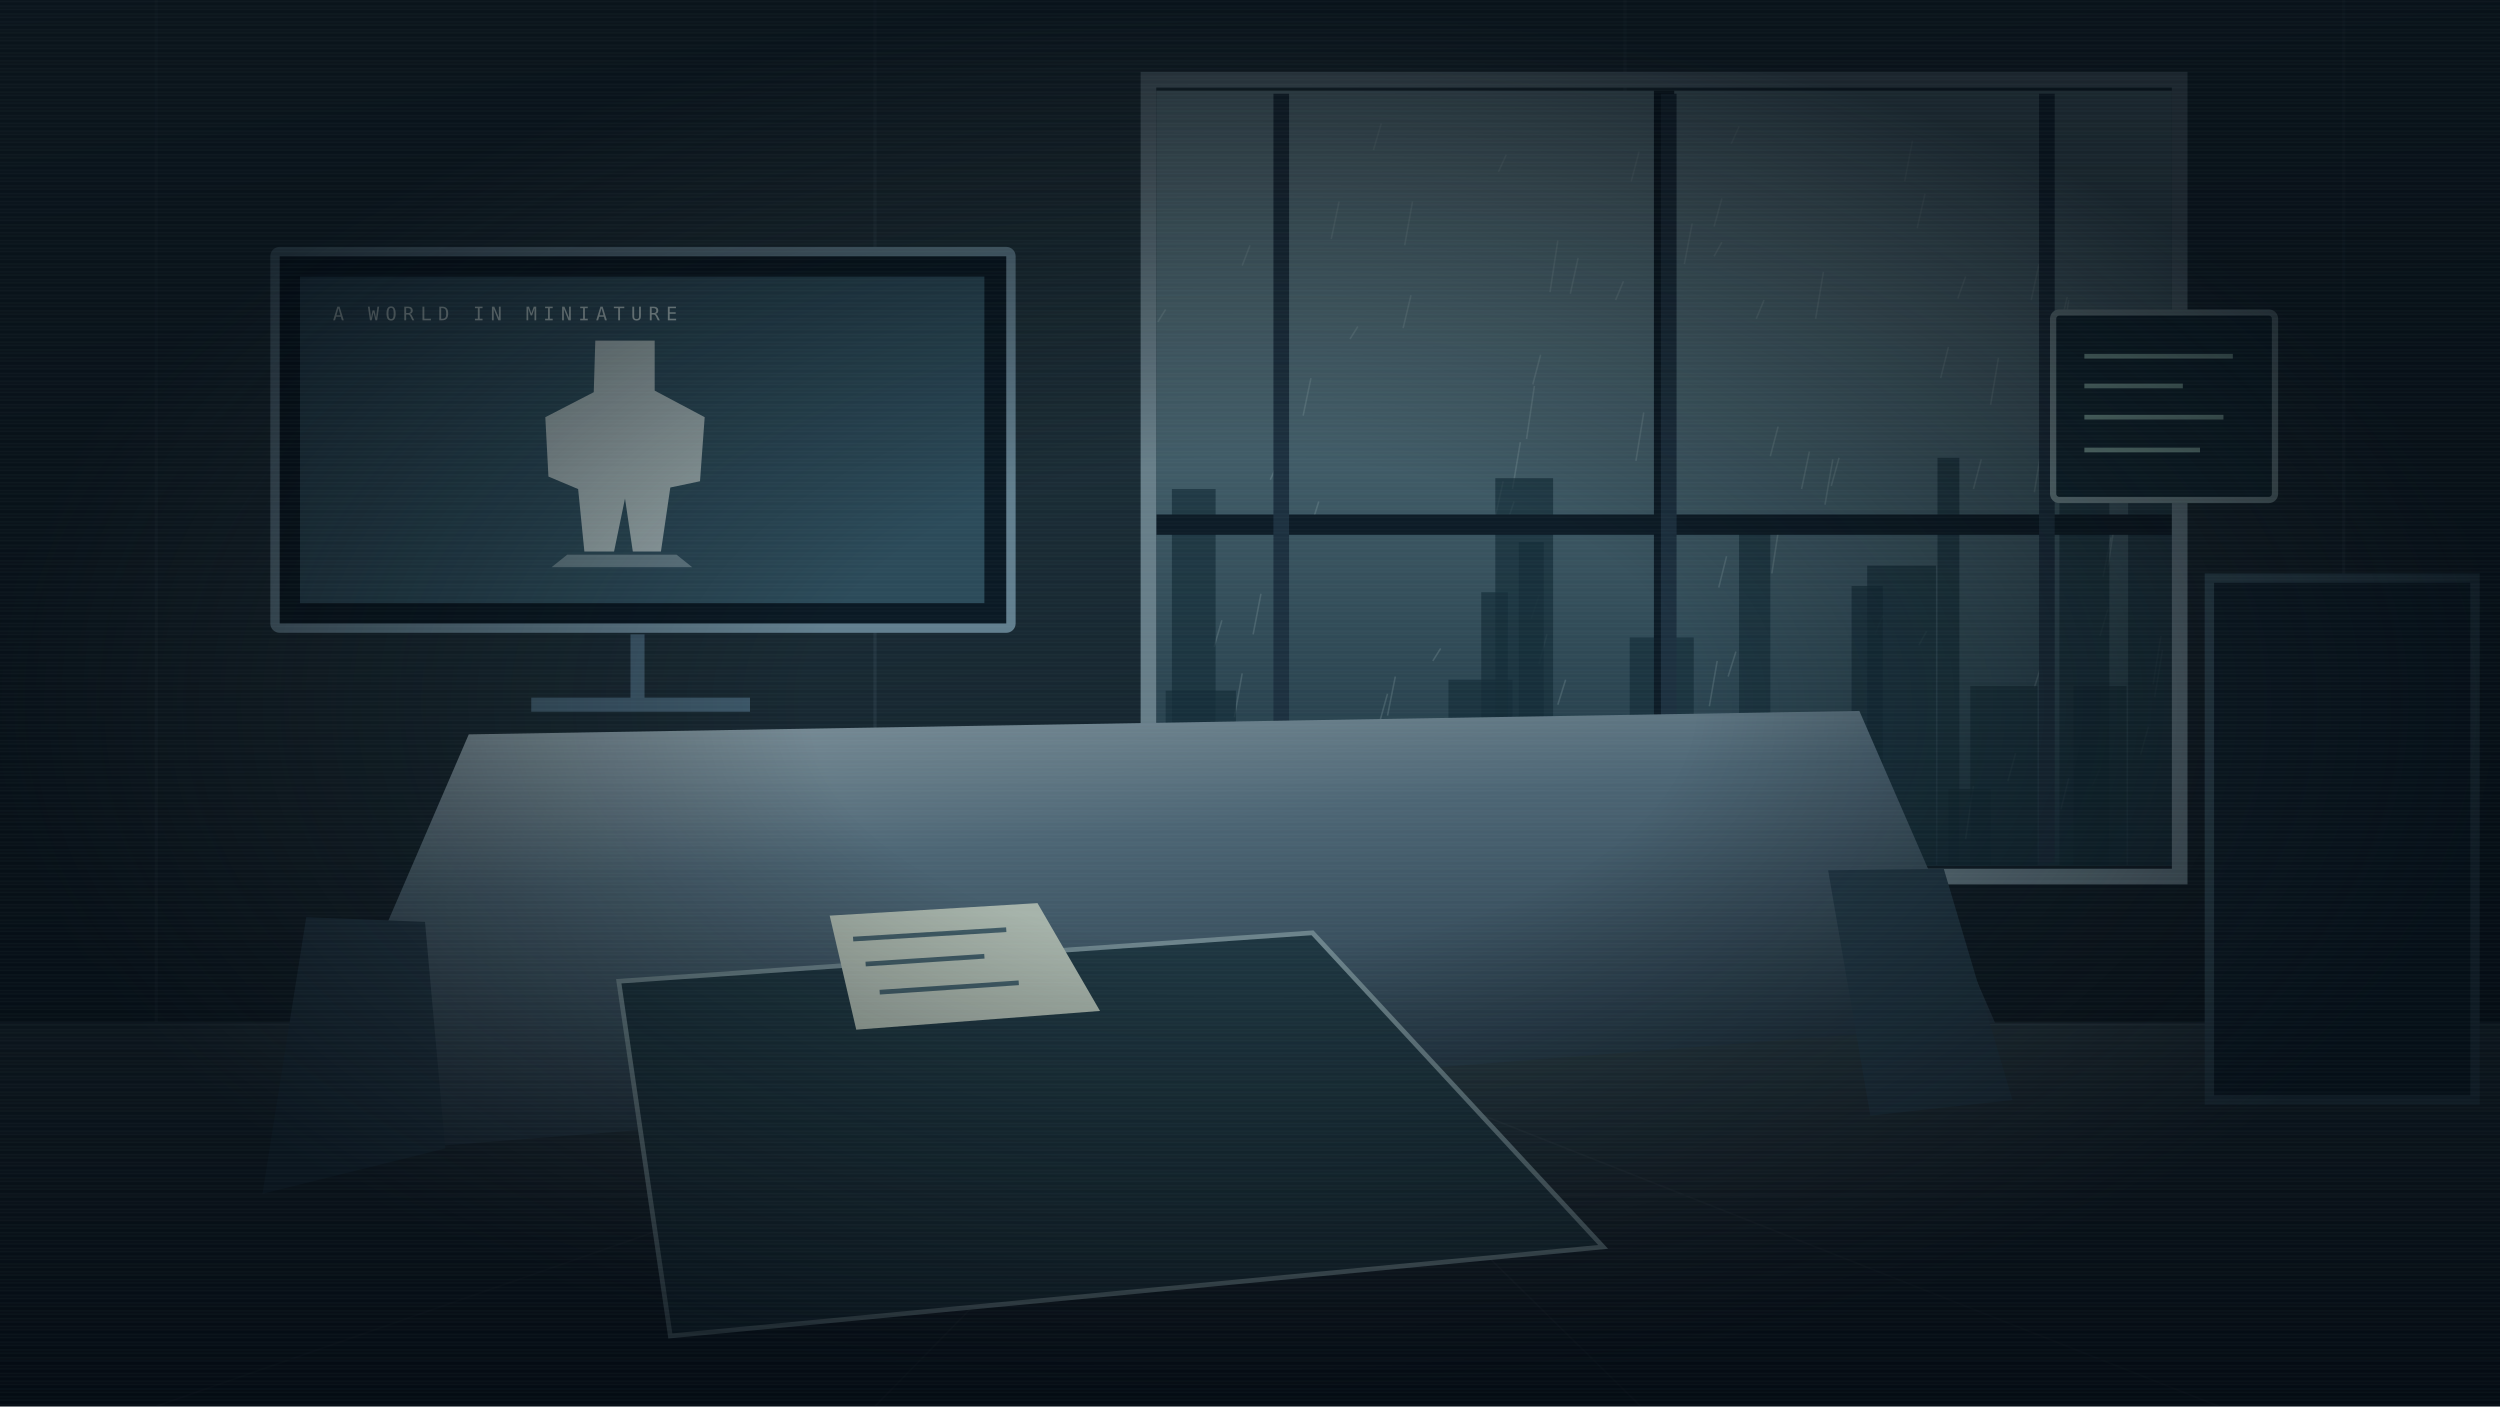
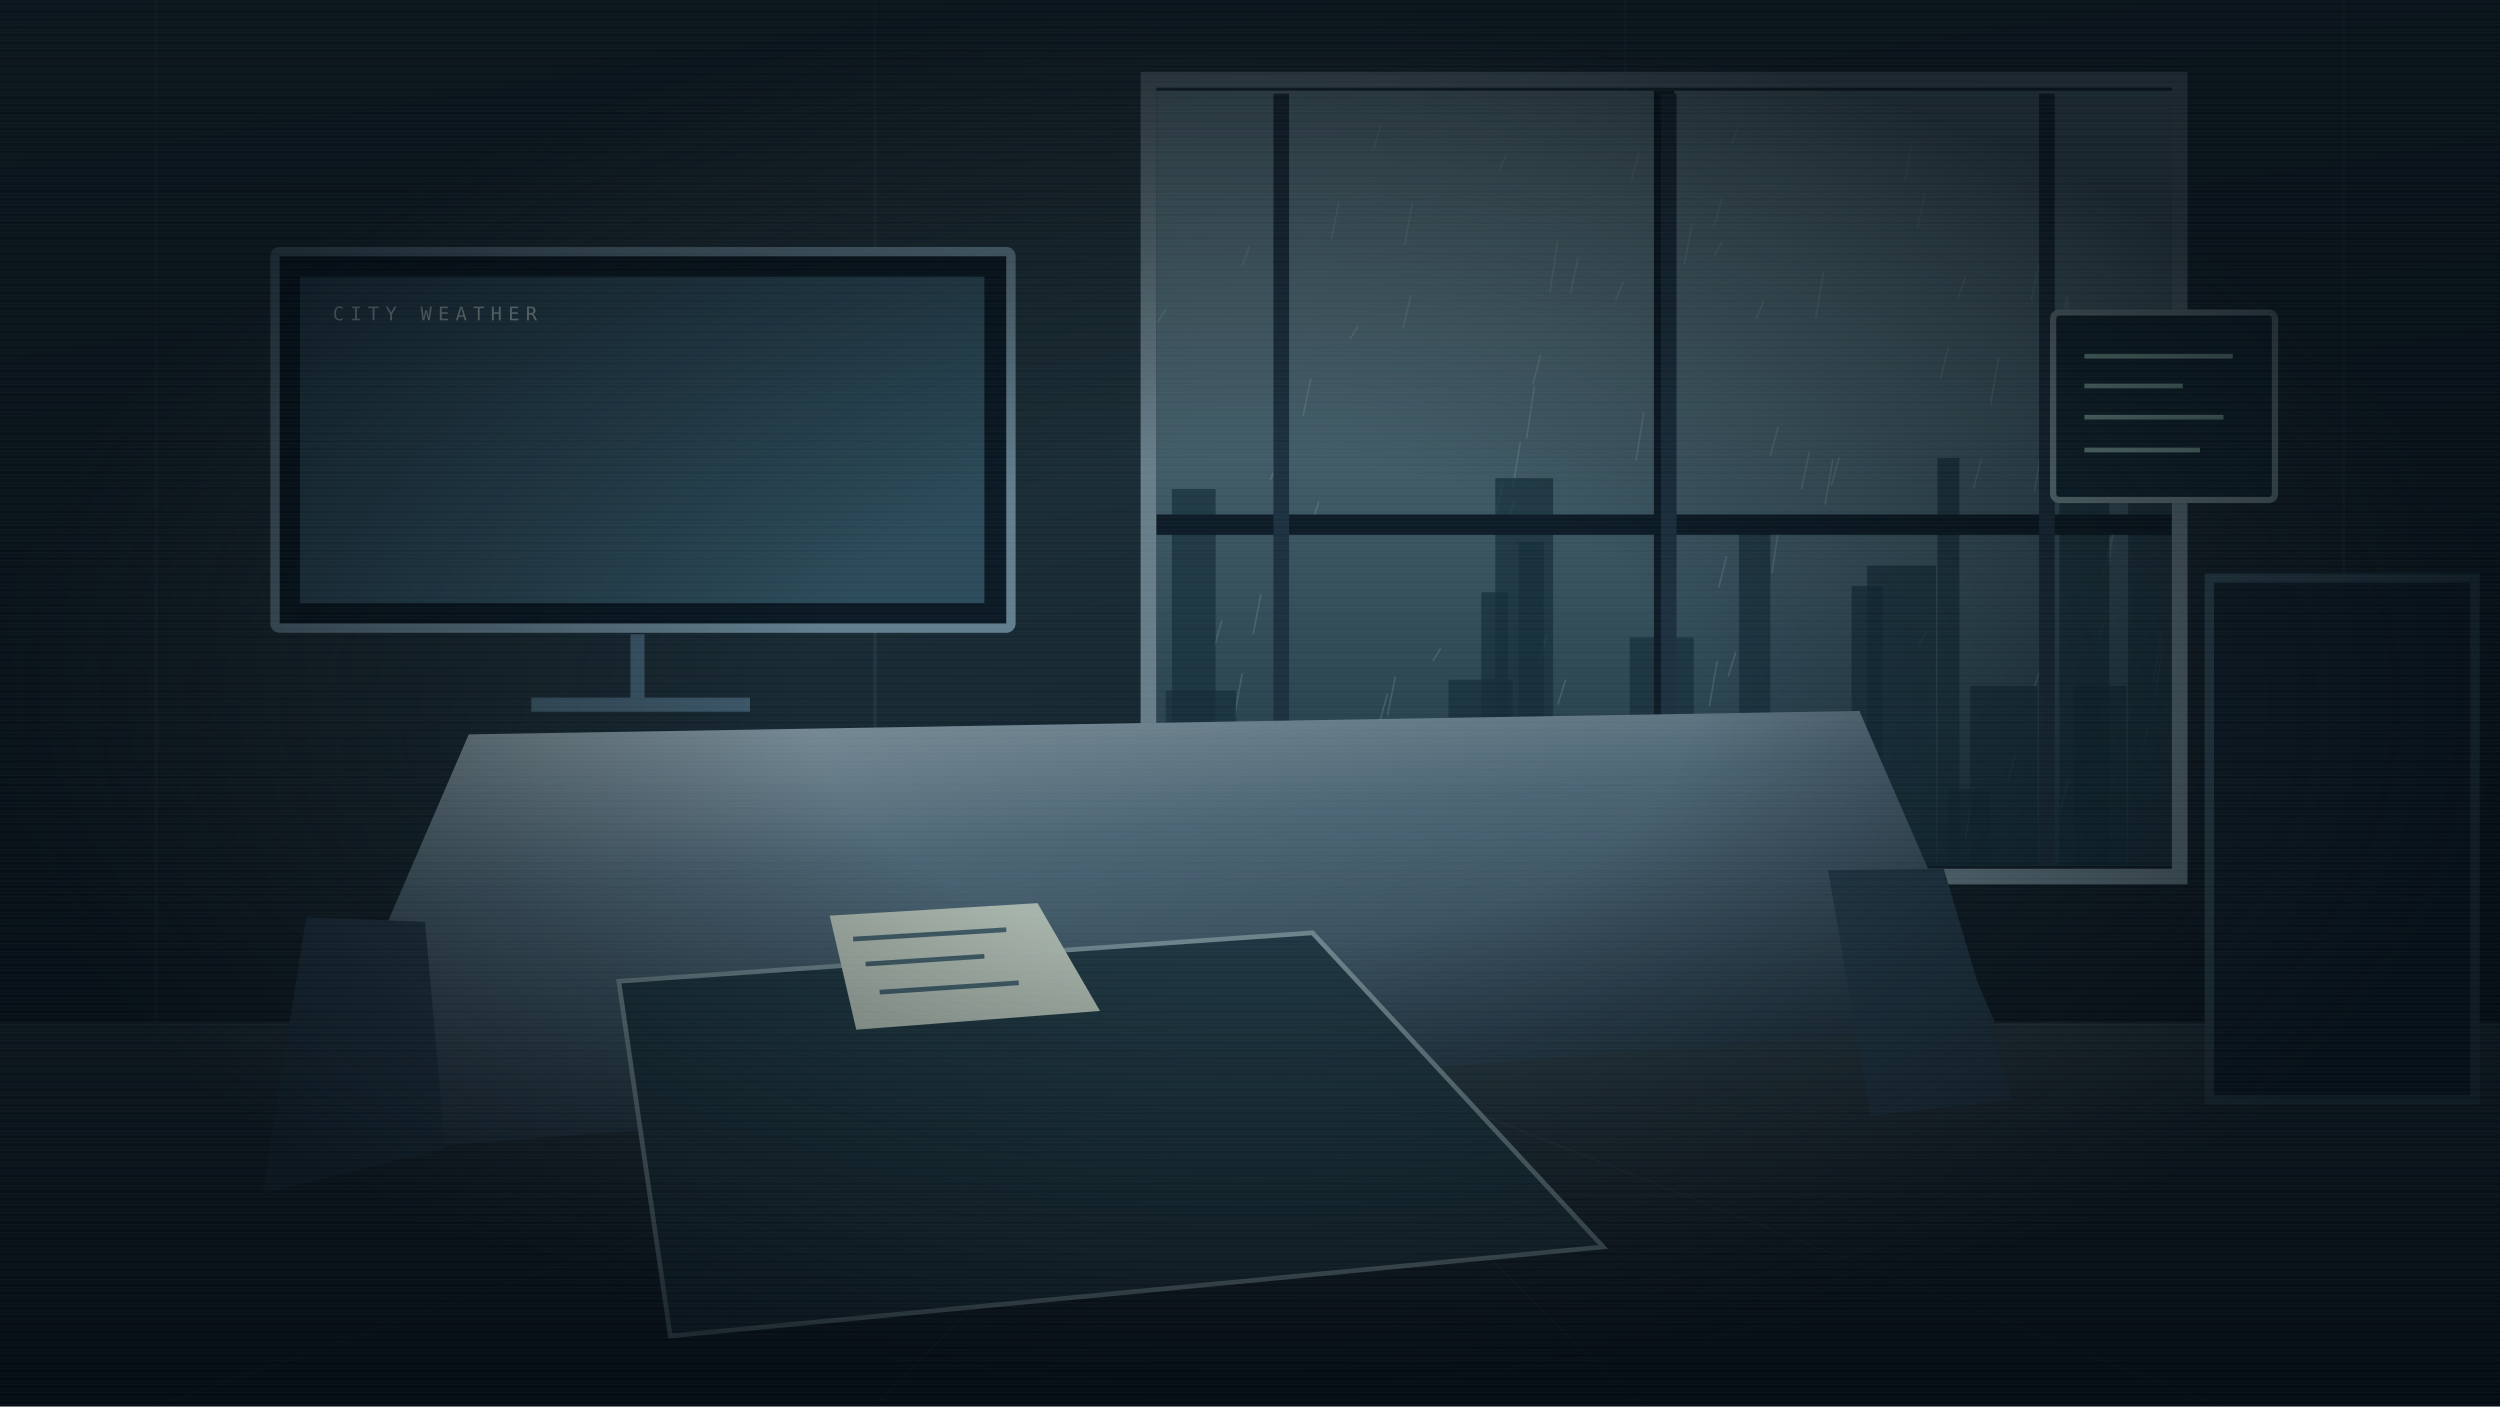
<svg xmlns="http://www.w3.org/2000/svg" width="1600" height="900" viewBox="0 0 1600 900">
  <defs>
    <linearGradient id="wall" x2=".3" y2="1">
      <stop stop-color="#243942" />
      <stop offset="1" stop-color="#0c1923" />
    </linearGradient>
    <linearGradient id="floor" x2="0" y2="1">
      <stop stop-color="#283b44" />
      <stop offset="1" stop-color="#0c1520" />
    </linearGradient>
    <linearGradient id="cloth" x2=".4" y2="1">
      <stop stop-color="#899ba3" />
      <stop offset=".4" stop-color="#4c6574" />
      <stop offset="1" stop-color="#203442" />
    </linearGradient>
    <linearGradient id="window" x2="0" y2="1">
      <stop stop-color="#617e88" />
      <stop offset="1" stop-color="#1c3542" />
    </linearGradient>
    <linearGradient id="skin" x2="1" y2=".4">
      <stop stop-color="#b6aca0" />
      <stop offset=".55" stop-color="#7d8989" />
      <stop offset="1" stop-color="#344955" />
    </linearGradient>
    <radialGradient id="light">
      <stop stop-color="#91c3ce" stop-opacity=".2" />
      <stop offset="1" stop-color="#719cac" stop-opacity="0" />
    </radialGradient>
    <radialGradient id="vignette">
      <stop offset=".35" stop-color="#000" stop-opacity="0" />
      <stop offset="1" stop-color="#02080f" stop-opacity=".75" />
    </radialGradient>
    <pattern id="grain" width="5" height="5" patternUnits="userSpaceOnUse">
      <path d="M0 1h5 M0 4h5" stroke="#b4ccce" stroke-opacity=".035" stroke-width="1" />
    </pattern>
  </defs>
  <rect width="1600" height="900" fill="url(#wall)" />
  <path d="M0 655H1600V900H0Z" fill="url(#floor)" />
  <path d="M0 655H1600 M100 0V655 M560 0V655 M1040 0V655 M1500 0V655" stroke="#7994a0" stroke-opacity=".12" stroke-width="2" />
  <path d="M0 765H1600 M0 870H1600 M800 655L100 900 M800 655L1420 900 M800 655L560 900 M800 655L1050 900" stroke="#71818b" stroke-opacity=".1" />
  <rect x="740" y="58" width="650" height="496" fill="url(#window)" />
  <path d="M1039 180l-5 12" stroke="#b7cfd1" stroke-opacity=".18" />
  <path d="M903 189l-5 21" stroke="#b7cfd1" stroke-opacity=".18" />
  <path d="M782 397l-5 17" stroke="#b7cfd1" stroke-opacity=".18" />
  <path d="M985 381l-5 15" stroke="#b7cfd1" stroke-opacity=".18" />
  <path d="M1049 97l-5 19" stroke="#b7cfd1" stroke-opacity=".18" />
  <path d="M964 99l-5 11" stroke="#b7cfd1" stroke-opacity=".18" />
  <path d="M1263 503l-5 34" stroke="#b7cfd1" stroke-opacity=".18" />
  <path d="M919 465l-5 26" stroke="#b7cfd1" stroke-opacity=".18" />
  <path d="M1351 344l-5 25" stroke="#b7cfd1" stroke-opacity=".18" />
  <path d="M973 283l-5 30" stroke="#b7cfd1" stroke-opacity=".18" />
  <path d="M1167 174l-5 30" stroke="#b7cfd1" stroke-opacity=".18" />
  <path d="M1113 81l-5 11" stroke="#b7cfd1" stroke-opacity=".18" />
  <path d="M1232 124l-5 22" stroke="#b7cfd1" stroke-opacity=".18" />
  <path d="M807 380l-5 26" stroke="#b7cfd1" stroke-opacity=".18" />
  <path d="M1158 289l-5 24" stroke="#b7cfd1" stroke-opacity=".18" />
  <path d="M1129 192l-5 12" stroke="#b7cfd1" stroke-opacity=".18" />
  <path d="M990 406l-5 19" stroke="#b7cfd1" stroke-opacity=".18" />
  <path d="M997 154l-5 33" stroke="#b7cfd1" stroke-opacity=".18" />
  <path d="M795 431l-5 28" stroke="#b7cfd1" stroke-opacity=".18" />
  <path d="M904 129l-5 28" stroke="#b7cfd1" stroke-opacity=".18" />
  <path d="M1279 229l-5 30" stroke="#b7cfd1" stroke-opacity=".18" />
  <path d="M1305 169l-5 23" stroke="#b7cfd1" stroke-opacity=".18" />
  <path d="M1258 177l-5 14" stroke="#b7cfd1" stroke-opacity=".18" />
  <path d="M839 242l-5 24" stroke="#b7cfd1" stroke-opacity=".18" />
  <path d="M1010 165l-5 23" stroke="#b7cfd1" stroke-opacity=".18" />
  <path d="M746 198l-5 8" stroke="#b7cfd1" stroke-opacity=".18" />
  <path d="M1162 498l-5 28" stroke="#b7cfd1" stroke-opacity=".18" />
  <path d="M1052 264l-5 31" stroke="#b7cfd1" stroke-opacity=".18" />
  <path d="M922 415l-5 8" stroke="#b7cfd1" stroke-opacity=".18" />
  <path d="M982 247l-5 34" stroke="#b7cfd1" stroke-opacity=".18" />
  <path d="M1324 192l-5 33" stroke="#b7cfd1" stroke-opacity=".18" />
  <path d="M1109 513l-5 19" stroke="#b7cfd1" stroke-opacity=".18" />
  <path d="M1247 222l-5 20" stroke="#b7cfd1" stroke-opacity=".18" />
  <path d="M962 308l-5 23" stroke="#b7cfd1" stroke-opacity=".18" />
  <path d="M1324 498l-5 20" stroke="#b7cfd1" stroke-opacity=".18" />
  <path d="M1384 416l-5 30" stroke="#b7cfd1" stroke-opacity=".18" />
  <path d="M818 296l-5 11" stroke="#b7cfd1" stroke-opacity=".18" />
  <path d="M1111 417l-5 16" stroke="#b7cfd1" stroke-opacity=".18" />
  <path d="M1102 127l-5 18" stroke="#b7cfd1" stroke-opacity=".18" />
  <path d="M1173 294l-5 29" stroke="#b7cfd1" stroke-opacity=".18" />
  <path d="M800 157l-5 13" stroke="#b7cfd1" stroke-opacity=".18" />
  <path d="M1083 143l-5 26" stroke="#b7cfd1" stroke-opacity=".18" />
  <path d="M888 444l-5 18" stroke="#b7cfd1" stroke-opacity=".18" />
  <path d="M1002 435l-5 16" stroke="#b7cfd1" stroke-opacity=".18" />
  <path d="M869 209l-5 8" stroke="#b7cfd1" stroke-opacity=".18" />
  <path d="M1224 90l-5 26" stroke="#b7cfd1" stroke-opacity=".18" />
  <path d="M1375 465l-5 18" stroke="#b7cfd1" stroke-opacity=".18" />
  <path d="M915 489l-5 14" stroke="#b7cfd1" stroke-opacity=".18" />
  <path d="M1354 331l-5 32" stroke="#b7cfd1" stroke-opacity=".18" />
  <path d="M1290 482l-5 18" stroke="#b7cfd1" stroke-opacity=".18" />
  <path d="M857 129l-5 24" stroke="#b7cfd1" stroke-opacity=".18" />
  <path d="M1205 394l-5 12" stroke="#b7cfd1" stroke-opacity=".18" />
  <path d="M969 321l-5 15" stroke="#b7cfd1" stroke-opacity=".18" />
  <path d="M1105 356l-5 20" stroke="#b7cfd1" stroke-opacity=".18" />
  <path d="M1307 424l-5 16" stroke="#b7cfd1" stroke-opacity=".18" />
  <path d="M1233 404l-5 9" stroke="#b7cfd1" stroke-opacity=".18" />
  <path d="M1268 294l-5 19" stroke="#b7cfd1" stroke-opacity=".18" />
  <path d="M1349 390l-5 17" stroke="#b7cfd1" stroke-opacity=".18" />
  <path d="M918 493l-5 18" stroke="#b7cfd1" stroke-opacity=".18" />
  <path d="M844 321l-5 16" stroke="#b7cfd1" stroke-opacity=".18" />
  <path d="M1314 89l-5 10" stroke="#b7cfd1" stroke-opacity=".18" />
  <path d="M1307 284l-5 31" stroke="#b7cfd1" stroke-opacity=".18" />
  <path d="M1099 423l-5 29" stroke="#b7cfd1" stroke-opacity=".18" />
  <path d="M1177 293l-5 18" stroke="#b7cfd1" stroke-opacity=".18" />
  <path d="M1075 471l-5 24" stroke="#b7cfd1" stroke-opacity=".18" />
  <path d="M1344 492l-5 11" stroke="#b7cfd1" stroke-opacity=".18" />
  <path d="M893 433l-5 25" stroke="#b7cfd1" stroke-opacity=".18" />
  <path d="M1102 155l-5 9" stroke="#b7cfd1" stroke-opacity=".18" />
  <path d="M1138 273l-5 19" stroke="#b7cfd1" stroke-opacity=".18" />
  <path d="M1383 407l-5 31" stroke="#b7cfd1" stroke-opacity=".18" />
  <path d="M986 227l-5 19" stroke="#b7cfd1" stroke-opacity=".18" />
  <path d="M1323 190l-5 22" stroke="#b7cfd1" stroke-opacity=".18" />
  <path d="M821 236l-5 34" stroke="#b7cfd1" stroke-opacity=".18" />
  <path d="M1139 334l-5 33" stroke="#b7cfd1" stroke-opacity=".18" />
  <path d="M884 79l-5 17" stroke="#b7cfd1" stroke-opacity=".18" />
  <rect x="972" y="347" width="16" height="207" fill="#142c38" opacity=".7" />
  <rect x="1327" y="439" width="34" height="115" fill="#142c38" opacity=".7" />
  <rect x="1247" y="505" width="27" height="49" fill="#142c38" opacity=".7" />
  <rect x="957" y="306" width="37" height="248" fill="#142c38" opacity=".7" />
  <rect x="1362" y="307" width="35" height="247" fill="#142c38" opacity=".7" />
  <rect x="941" y="490" width="14" height="64" fill="#142c38" opacity=".7" />
  <rect x="1195" y="362" width="44" height="192" fill="#142c38" opacity=".7" />
  <rect x="746" y="442" width="45" height="112" fill="#142c38" opacity=".7" />
  <rect x="1185" y="375" width="20" height="179" fill="#142c38" opacity=".7" />
  <rect x="1240" y="293" width="14" height="261" fill="#142c38" opacity=".7" />
  <rect x="1043" y="408" width="41" height="146" fill="#142c38" opacity=".7" />
  <rect x="927" y="435" width="41" height="119" fill="#142c38" opacity=".7" />
  <rect x="1261" y="439" width="43" height="115" fill="#142c38" opacity=".7" />
  <rect x="1318" y="301" width="32" height="253" fill="#142c38" opacity=".7" />
  <rect x="750" y="313" width="28" height="241" fill="#142c38" opacity=".7" />
  <rect x="948" y="379" width="17" height="175" fill="#142c38" opacity=".7" />
  <rect x="1113" y="330" width="20" height="224" fill="#142c38" opacity=".7" />
  <rect x="1051" y="519" width="26" height="35" fill="#142c38" opacity=".7" />
  <path d="M1065.0 58v496 M740 335.76h650" stroke="#0c1b26" stroke-width="13" />
  <path d="M735 51h660v510H735Z" stroke="#667d88" stroke-width="10" fill="none" />
  <path d="M820 60v492 M1068 60v492 M1310 60v492" stroke="#1c303f" stroke-width="10" />
  <path d="M300 470L1190 455L1277 655L183 741Z" fill="url(#cloth)" />
  <path d="M196 587L272 590L285 735L168 764Z M1170 557L1244 556L1288 704L1197 714Z" fill="#243c4b" />
  <path d="M396 628L840 597L1026 798L429 855Z" fill="#1d3540" stroke="#6b838b" stroke-width="3" />
  <path d="M531 586L664 578L704 647L548 659Z" fill="#a6b3aa" />
  <path d="M546 601l98-6 M554 617l76-5 M563 635l89-6" stroke="#3f5b66" stroke-width="3" />
  <rect x="1314" y="200" width="142" height="120" rx="4" fill="#122934" stroke="#738c92" stroke-width="4" />
  <path d="M1334 228h95 M1334 247h63 M1334 267h89 M1334 288h74" stroke="#7da59e" stroke-width="3" />
  <rect x="176" y="161" width="471" height="241" rx="3" fill="#0a1924" stroke="#617e8e" stroke-width="6" />
  <rect x="192" y="177" width="438" height="209" fill="#2b4a59" />
-   <g transform="translate(400 243)">
-     <path d="M-19-25H19V7L51 24L48 65L29 69L23 110H5L0 76L-7 110H-26L-30 70L-49 62L-51 24L-20 8Z" fill="#9eafb2" />
-     <path d="M-37 112h70l10 8h-90Z" fill="#657f8a" />
-   </g>
-   <text x="213" y="205" fill="#abc0c2" font-size="12" font-family="monospace" letter-spacing="4">A WORLD IN MINIATURE</text>
+   <text x="213" y="205" fill="#abc0c2" font-size="12" font-family="monospace" letter-spacing="4">CITY WEATHER</text>
  <path d="M408 406v44 M340 451h140" stroke="#3d596b" stroke-width="9" />
  <path d="M1414 370h170v334h-170Z" fill="#102330" stroke="#34505e" stroke-width="6" />
  <rect width="1600" height="900" fill="url(#vignette)" />
  <rect width="1600" height="900" fill="url(#grain)" />
</svg>
